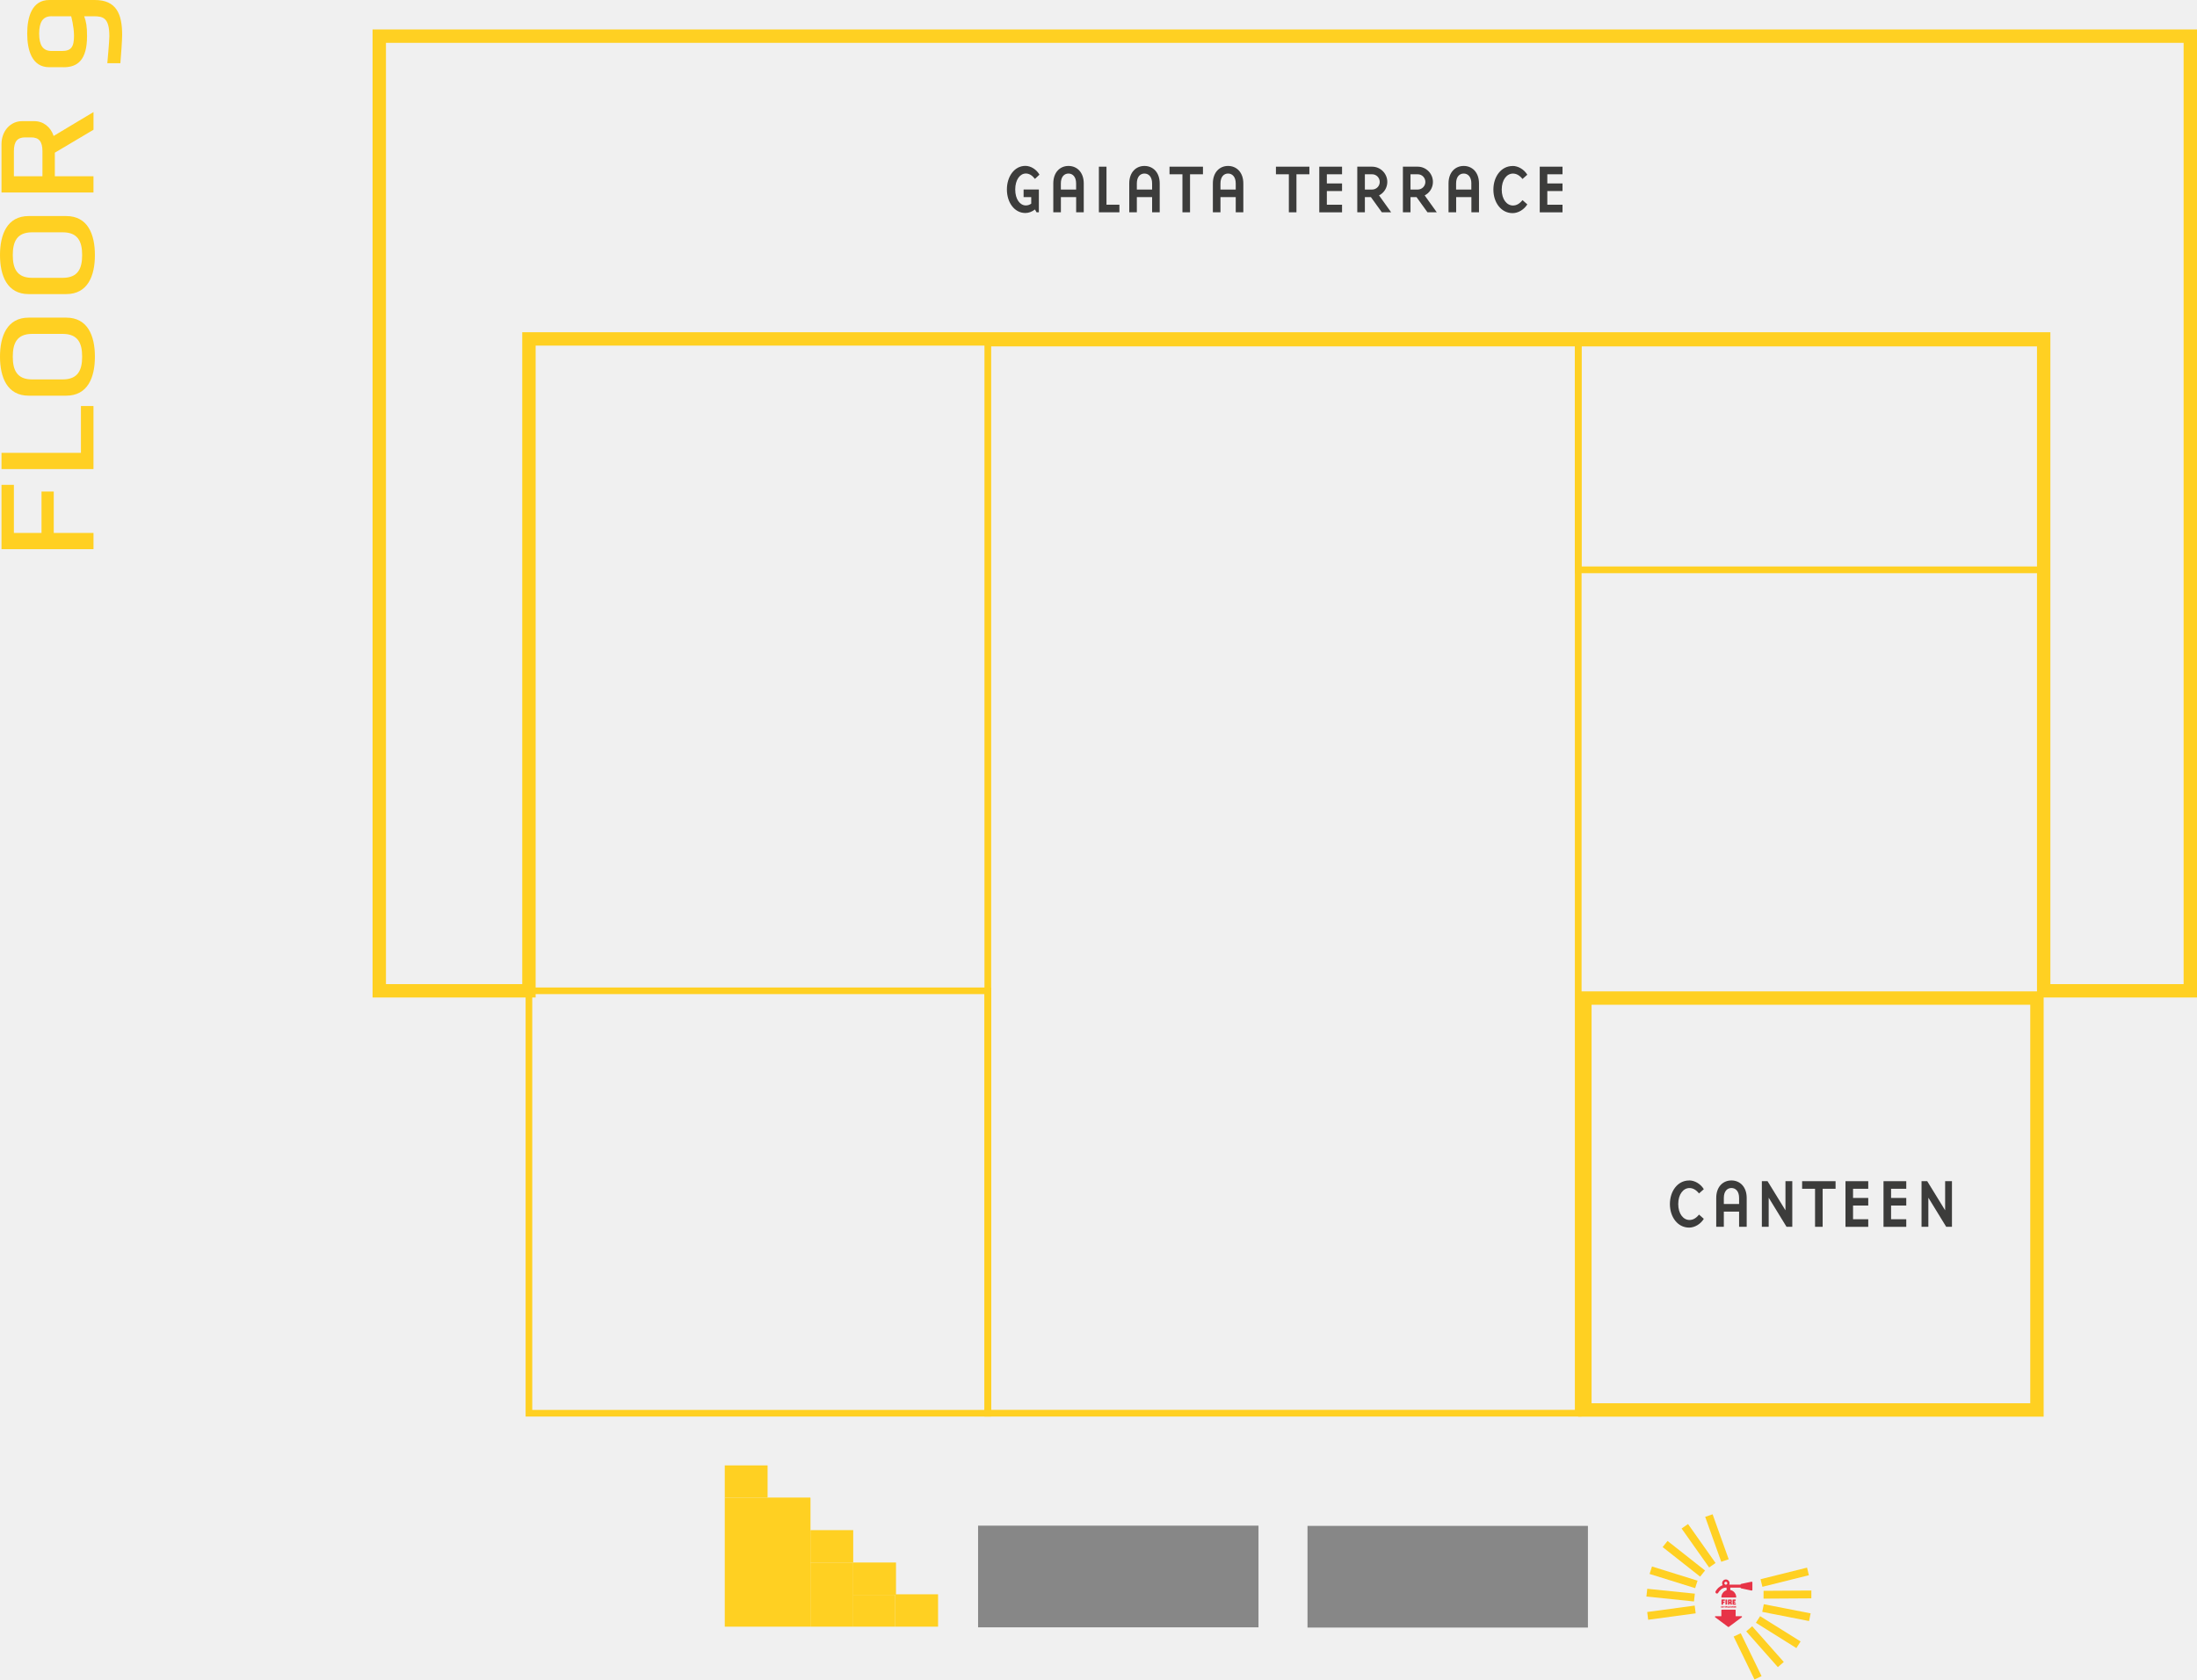
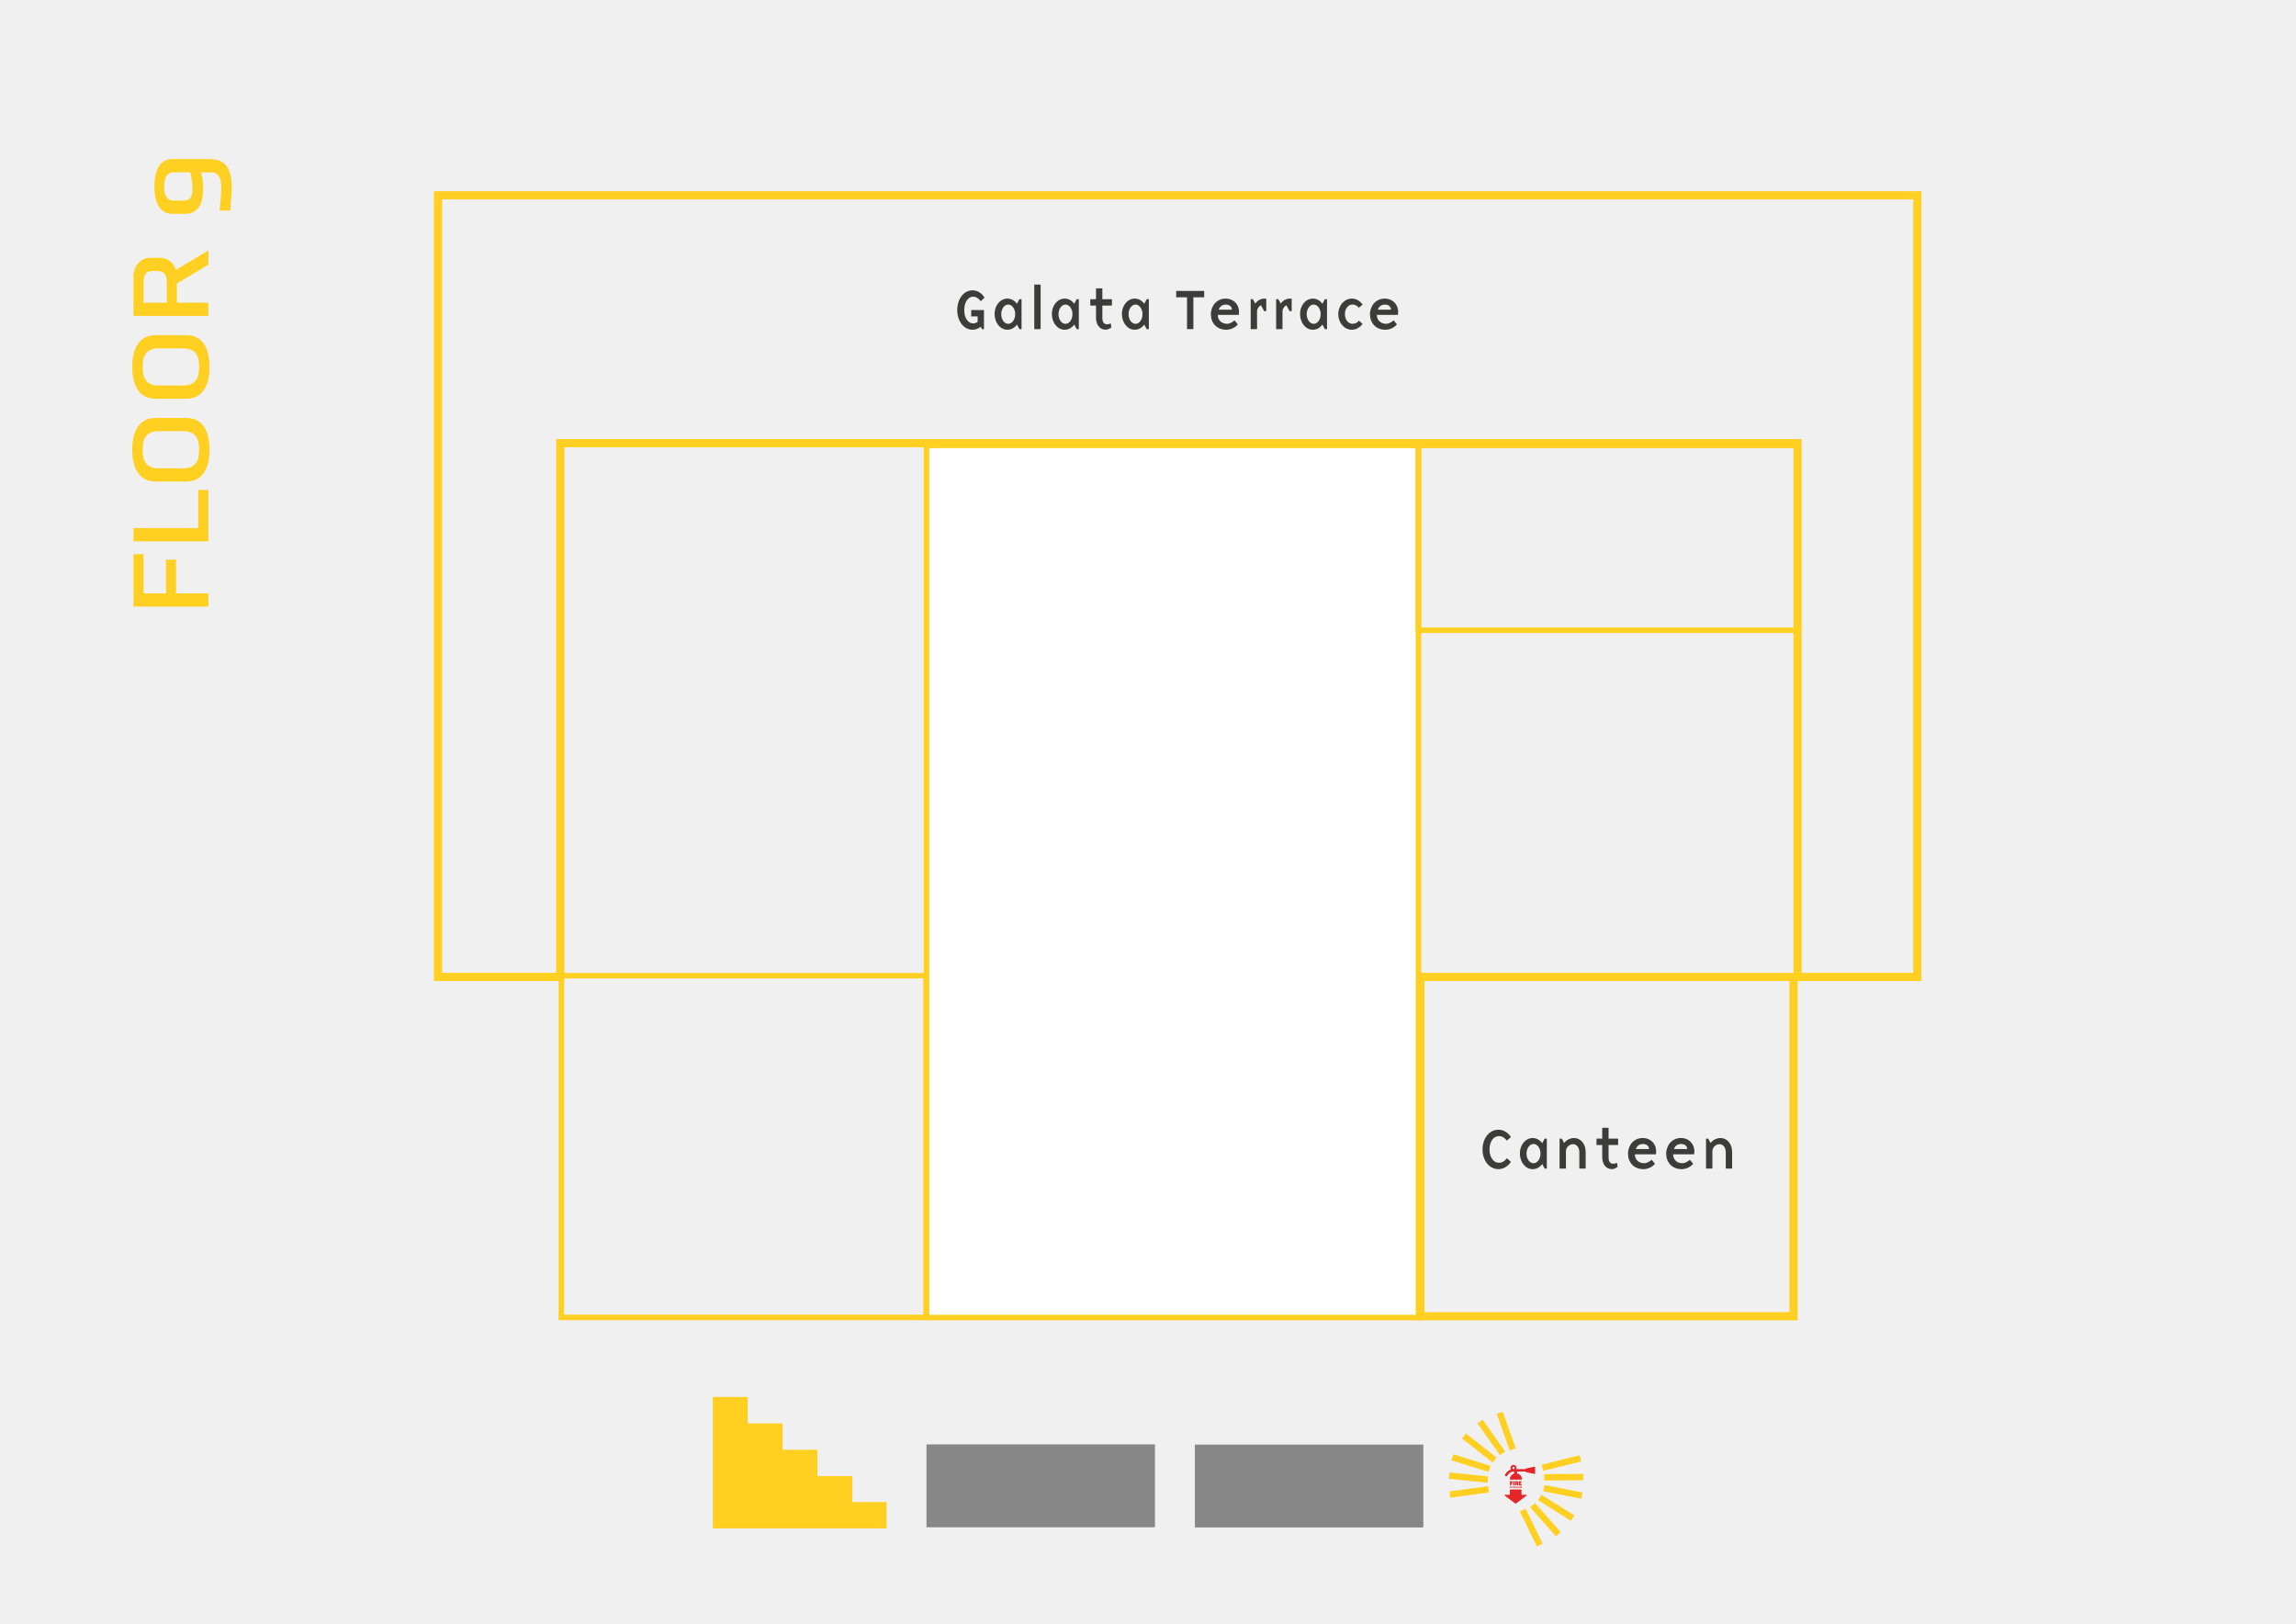
- <svg xmlns="http://www.w3.org/2000/svg" id="katman_1" data-name="katman 1" viewBox="0 0 656.31 501.79">
+ <svg xmlns="http://www.w3.org/2000/svg" id="katman_1" data-name="katman 1" viewBox="0 0 841.89 595.28">
  <defs>
    <style>
      .cls-1 {
        fill: #3c3c3b;
      }

      .cls-2 {
-         stroke-width: 4px;
+         stroke-width: 3.01px;
      }

      .cls-2, .cls-3, .cls-4, .cls-5 {
        fill: none;
+       }
+ 
+       .cls-2, .cls-3, .cls-4, .cls-5, .cls-6 {
        stroke: #ffd022;
        stroke-miterlimit: 10;
      }

-       .cls-3 {
-         stroke-width: 1.98px;
+       .cls-7 {
+         fill: #e52629;
      }

-       .cls-6 {
+       .cls-3 {
+         stroke-width: 1.97px;
+       }
+ 
+       .cls-8 {
        fill: #878787;
      }

      .cls-4 {
-         stroke-width: 2px;
+         stroke-width: 2.01px;
      }

      .cls-5 {
        stroke-width: 2.01px;
      }

-       .cls-7 {
-         fill: #ffd022;
+       .cls-6 {
+         fill: #fff;
+         stroke-width: 2.02px;
      }

-       .cls-8 {
-         fill: #e73447;
+       .cls-9 {
+         fill: #ffd022;
      }
    </style>
  </defs>
-   <rect class="cls-4" x="295.09" y="102.49" width="176.37" height="319.74" />
-   <polygon class="cls-7" points="506.55 482.03 492.36 483.95 492.07 481.63 506.25 479.71 506.55 482.03" />
-   <polygon class="cls-7" points="506.04 478.48 491.83 477.01 492.09 474.69 506.3 476.15 506.04 478.48" />
-   <polygon class="cls-7" points="506.39 474.5 492.78 470.26 493.5 468.03 507.11 472.27 506.39 474.5" />
-   <polygon class="cls-7" points="507.88 471.06 496.68 462.23 498.15 460.4 509.35 469.23 507.88 471.06" />
-   <polygon class="cls-7" points="510.57 468.32 502.34 456.68 504.27 455.35 512.49 466.99 510.57 468.32" />
-   <polygon class="cls-7" points="514.19 466.63 509.39 453.2 511.61 452.44 516.41 465.86 514.19 466.63" />
+   <rect class="cls-6" x="339.72" y="163.29" width="180.39" height="319.74" />
  <g>
-     <polygon class="cls-7" points="525.93 471.83 539.82 468.37 540.37 470.64 526.48 474.1 525.93 471.83" />
-     <polygon class="cls-7" points="526.83 475.3 541.11 475.21 541.1 477.55 526.82 477.64 526.83 475.3" />
-     <polygon class="cls-7" points="526.9 479.3 540.89 482.03 540.42 484.33 526.43 481.59 526.9 479.3" />
-     <polygon class="cls-7" points="525.8 482.88 537.89 490.43 536.63 492.41 524.54 484.85 525.8 482.88" />
-     <polygon class="cls-7" points="523.43 485.89 532.87 496.56 531.1 498.1 521.65 487.42 523.43 485.89" />
-     <polygon class="cls-7" points="520.01 487.97 526.24 500.79 524.12 501.79 517.89 488.97 520.01 487.97" />
+     <path class="cls-9" d="M76.4,222.39h-27.47v-19.22h3.7v14.37h8.25v-12.37h3.66v12.37h11.87v4.85Z" />
+     <path class="cls-9" d="M76.4,198.46h-27.47v-4.85h23.73v-13.99h3.74v18.84Z" />
+     <path class="cls-9" d="M57.06,153.22h11.21c6.42,0,8.57,5.42,8.57,11.66s-2.15,11.66-8.57,11.66h-11.21c-6.42,0-8.57-5.47-8.57-11.66s2.15-11.66,8.57-11.66ZM58.07,171.68h9.14c4.59,0,5.81-2.81,5.81-6.8s-1.22-6.8-5.81-6.8h-9.14c-4.55,0-5.77,2.81-5.77,6.8s1.22,6.8,5.77,6.8Z" />
+     <path class="cls-9" d="M57.06,122.87h11.21c6.42,0,8.57,5.42,8.57,11.66s-2.15,11.66-8.57,11.66h-11.21c-6.42,0-8.57-5.47-8.57-11.66s2.15-11.66,8.57-11.66ZM58.07,141.33h9.14c4.59,0,5.81-2.81,5.81-6.8s-1.22-6.8-5.81-6.8h-9.14c-4.55,0-5.77,2.81-5.77,6.8s1.22,6.8,5.77,6.8Z" />
+     <path class="cls-9" d="M76.4,97.08l-11.54,6.85v7.04h11.54v4.85h-27.47v-14.46c0-3.95,2.72-6.85,6.1-6.85h3.74c2.64,0,4.88,1.76,5.73,4.42l11.91-7.14v5.28ZM56,99.37c-2.28,0-3.37,1.14-3.37,4.14v7.47h8.53v-7.47c0-3-1.1-4.14-3.37-4.14h-1.79Z" />
+     <path class="cls-9" d="M67.5,78.39h-4.31c-5.24,0-6.58-5.23-6.58-10.04s1.34-10.04,6.58-10.04h13.61c6.38,0,8.17,4.09,8.17,10.42,0,1.86-.33,5.9-.53,8.47h-3.9s.61-6.61.61-8.04c0-5.42-1.75-5.99-4.63-5.99h-2.89c.61,1.67.85,2.95.85,5.95,0,7.09-2.8,9.28-6.99,9.28ZM63.88,63.17c-2.64,0-3.7,1.81-3.7,5.19s1.06,5.19,3.7,5.19h3.09c2.72,0,3.62-1.14,3.62-4.52,0-2.76-.85-5.85-.85-5.85h-5.85Z" />
+   </g>
+   <rect class="cls-4" x="205.83" y="357.71" width="133.74" height="125.28" />
+   <rect class="cls-3" x="206.66" y="229.05" width="132.92" height="0" />
+   <rect class="cls-5" x="520.11" y="163.29" width="139.05" height="67.76" />
+   <g>
+     <rect class="cls-8" x="339.72" y="529.54" width="83.77" height="30.38" />
+     <rect class="cls-8" x="438.13" y="529.61" width="83.77" height="30.38" />
+     <g>
+       <polygon class="cls-9" points="531.47 546.77 531.77 549.09 545.95 547.16 545.66 544.85 531.47 546.77" />
+       <polygon class="cls-9" points="545.71 541.29 531.5 539.82 531.23 542.15 545.44 543.62 545.71 541.29" />
+       <polygon class="cls-9" points="532.19 535.39 545.8 539.63 546.52 537.4 532.91 533.16 532.19 535.39" />
+       <polygon class="cls-9" points="536.09 527.37 547.28 536.19 548.76 534.37 537.56 525.54 536.09 527.37" />
+       <polygon class="cls-9" points="541.75 521.82 549.97 533.46 551.9 532.12 543.67 520.48 541.75 521.82" />
+       <polygon class="cls-9" points="548.8 518.34 553.6 531.76 555.81 531 551.02 517.57 548.8 518.34" />
+       <polygon class="cls-9" points="579.78 535.78 579.23 533.51 565.34 536.96 565.89 539.23 579.78 535.78" />
+       <polygon class="cls-9" points="566.23 540.44 566.22 542.78 580.51 542.69 580.52 540.35 566.23 540.44" />
+       <polygon class="cls-9" points="565.84 546.73 579.83 549.46 580.3 547.17 566.31 544.43 565.84 546.73" />
+       <polygon class="cls-9" points="563.95 549.99 576.03 557.55 577.3 555.57 565.21 548.01 563.95 549.99" />
+       <polygon class="cls-9" points="561.06 552.56 570.51 563.24 572.28 561.7 562.83 551.03 561.06 552.56" />
+       <polygon class="cls-9" points="557.3 554.11 563.53 566.93 565.65 565.93 559.42 553.1 557.3 554.11" />
+     </g>
+     <g>
+       <path class="cls-7" d="M554.66,543v.43s-.53,0-.53,0v.24s.44-.02.44-.02v.41s-.43.01-.43.01l.02.5-.49.03v-1.56s.98-.04.98-.04Z" />
+       <path class="cls-7" d="M555.35,543.03v1.52s-.48.03-.48.03l-.02-1.53.5-.02Z" />
+       <path class="cls-7" d="M556.16,544.08l-.08.02.02.48h-.48s-.02-1.51-.02-1.51l.74-.04.37.06.04.82-.16.08.3.43-.44.2-.29-.54ZM556.03,543.75l.25-.02v-.32s-.26,0-.26,0v.34Z" />
+       <path class="cls-7" d="M557.95,544.57h-.97s0-1.46,0-1.46l.09-.06.84-.02v.39s-.48,0-.48,0v.2s.35,0,.35,0v.36s-.38,0-.38,0v.21s.55-.01.55-.01v.4Z" />
+       <path class="cls-7" d="M553.86,545.47h-.3s0-.45,0-.45l.03-.02h.26s0,.11,0,.11h-.14s0,.06,0,.06h.11s0,.11,0,.11h-.11s0,.06,0,.06h.17s0,.12,0,.12Z" />
+       <path class="cls-7" d="M554.09,545.32l-.04.03v.12s-.17,0-.17,0l.03-.19.08-.05-.08-.05v-.17s.14,0,.14,0v.12s.04.04.04.04l.03-.03v-.12s.15,0,.15,0l-.02.17-.07.05.07.05.03.19h-.16s0-.11,0-.11l-.04-.03Z" />
+       <path class="cls-7" d="M554.68,545.13h-.12s.02.33.02.33h-.15s0-.33,0-.33h-.11s0-.13,0-.13h.35s0,.13,0,.13Z" />
+       <path class="cls-7" d="M554.87,545v.46s-.15,0-.15,0v-.47s.15,0,.15,0Z" />
+       <path class="cls-7" d="M555.33,545.47h-.14s0-.14,0-.14l-.1-.13v.26s-.14,0-.14,0v-.45s.13-.01.13-.01l.11.15v-.15s.14,0,.14,0v.46Z" />
+       <path class="cls-7" d="M555.47,545.01h.26s0,.13,0,.13h-.18v.2h.07s0-.12,0-.12h.14s-.01.26-.01.26h-.33s-.02-.38-.02-.38l.07-.09Z" />
+       <path class="cls-7" d="M556.18,545.01l.02.41-.06.05h-.29s-.03-.02-.03-.02v-.43s.14,0,.14,0v.31s.1-.01.1-.01v-.31s.13,0,.13,0Z" />
+       <path class="cls-7" d="M556.41,545v.46s-.15,0-.15,0v-.47s.15,0,.15,0Z" />
+       <path class="cls-7" d="M556.77,545v.13s-.14,0-.14,0v.03s.15.07.15.07v.23s-.3.03-.3.03v-.15s.15,0,.15,0v-.04s-.16-.09-.16-.09v-.19s.14-.01.14-.01h.16Z" />
+       <path class="cls-7" d="M557.08,545.3h-.09s0,.16,0,.16h-.14v-.45s.14,0,.14,0v.17s.09,0,.09,0v-.18s.15,0,.15,0v.48s-.15,0-.15,0v-.18Z" />
+       <path class="cls-7" d="M557.6,545.47h-.3s0-.45,0-.45l.03-.02h.26s0,.11,0,.11h-.14s0,.06,0,.06h.11s0,.11,0,.11h-.11s0,.06,0,.06h.17s0,.12,0,.12Z" />
+       <path class="cls-7" d="M557.82,545.32h-.02s0,.15,0,.15h-.15s0-.46,0-.46h.23s.11,0,.11,0v.25s-.04.03-.04.03l.09.13-.13.06-.09-.17ZM557.79,545.22h.08s0-.1,0-.1h-.08s0,.1,0,.1Z" />
+     </g>
+     <path class="cls-7" d="M551.76,548.33l3.88,2.89c.06.05.15.05.21,0l3.88-2.89c.06-.04.08-.12.06-.19-.02-.07-.09-.12-.16-.12h-1.74v-1.79c0-.1-.08-.17-.17-.17h-3.93c-.1,0-.17.08-.17.17v1.79h-1.74c-.07,0-.14.05-.16.12-.02.07,0,.15.06.19Z" />
+     <path class="cls-7" d="M562.81,537.77s-.08-.05-.14-.05c-.02,0-.03,0-.05,0l-3.1.66c-.05,0-.09.03-.12.08-.03.04-.05.09-.05.14h-3.38c.06-.14.1-.29.1-.44,0-.3-.11-.57-.33-.78-.22-.22-.48-.33-.78-.33s-.57.11-.78.33c-.22.22-.33.48-.33.78,0,.2.06.4.17.6-.26.08-.51.2-.75.36-.24.16-.44.31-.59.46-.15.15-.29.31-.42.48-.13.17-.22.3-.26.37-.04.07-.08.13-.1.18-.06.11-.06.22-.02.34.04.12.11.2.22.26.06.03.13.05.2.05.18,0,.32-.08.39-.24.02-.04.05-.09.1-.17.05-.08.14-.2.28-.37.14-.17.29-.32.46-.46.16-.14.38-.26.63-.37.26-.11.52-.16.8-.16h.22v.77c-.46.14-.83.4-1.12.79-.29.39-.43.83-.43,1.32v.07h4.43v-.07c0-.53-.17-1-.5-1.41-.33-.41-.76-.66-1.27-.77v-.71h3.06c0,.05.02.1.05.14.03.04.07.07.12.08l3.1.66s.03,0,.05,0c.06,0,.1-.02.14-.05.06-.04.08-.1.08-.17v-2.22c0-.07-.03-.13-.08-.17ZM555.28,538.48c-.09.09-.19.13-.31.13s-.22-.04-.31-.13c-.09-.09-.13-.19-.13-.31s.04-.22.13-.31c.09-.09.19-.13.31-.13s.22.04.31.13c.09.09.13.19.13.31s-.04.22-.13.31Z" />
+     <polygon class="cls-9" points="312.52 550.66 312.52 541.16 299.73 541.16 299.73 531.49 286.95 531.49 286.95 521.82 274.16 521.82 274.16 512.15 261.37 512.15 261.37 521.82 261.37 560.33 286.95 560.33 299.73 560.33 312.3 560.33 325.08 560.33 325.08 550.66 312.52 550.66" />
+   </g>
+   <g id="canteen">
+     <path class="cls-9" d="M656.16,359.65v121.41h-133.83v-121.41h133.83M659.16,356.65h-139.83v127.41h139.83v-127.41h0Z" />
+     <g>
+       <path class="cls-1" d="M549.51,414.17c1.72,0,3.53,1.07,4.51,2.69l-1.47,1.3c-.95-1.16-1.89-1.66-2.94-1.66-1.85,0-3.44,1.87-3.44,4.91s1.6,4.89,3.44,4.89c1.05,0,1.99-.48,2.94-1.66l1.47,1.3c-.99,1.62-2.79,2.69-4.51,2.69-3.53,0-5.9-3.25-5.9-7.22s2.37-7.24,5.9-7.24Z" />
+       <path class="cls-1" d="M566.39,428.41l-.88-1.66c-.88,1.18-2.1,1.89-3.51,1.89-2.62,0-4.66-2.54-4.7-5.71-.04-3.17,2.08-5.71,4.7-5.71,1.41,0,2.62.71,3.51,1.89l.88-1.66h.8v10.96h-.8ZM562.3,419.4c-1.43,0-2.56,1.6-2.56,3.53s1.13,3.53,2.56,3.53,2.56-1.6,2.56-3.53-1.13-3.53-2.56-3.53Z" />
+       <path class="cls-1" d="M579.1,428.41v-5.9c0-2-1.09-3.04-2.35-3.04s-2.56,1.15-2.56,2.58v6.36h-2.33v-10.96h.8l.88,1.6c.78-1.09,2.23-1.83,3.59-1.83,2.41,0,4.3,1.99,4.3,5.23v5.96h-2.33Z" />
+       <path class="cls-1" d="M585.4,419.78v-2.33h2.1v-3.97h2.33v3.97h3.51v2.33h-3.51v4.58c0,1.66.78,2.29,1.72,2.29.5,0,.88-.15,1.34-.34l.27,1.43c-.61.52-1.36.88-2.2.88-1.93,0-3.46-1.68-3.46-4.37v-4.47h-2.1Z" />
+       <path class="cls-1" d="M602.81,426.45c1.24,0,2.2-.74,2.81-1.26l1.22,1.47c-.9,1.11-2.52,1.97-4.24,1.97-3.55,0-5.65-2.54-5.65-5.67s2.18-5.75,5.4-5.75,5.4,2.64,4.83,5.98h-7.68c-.11,1.49,1.03,3.25,3.32,3.25ZM604.66,421.27c0-1.07-.84-1.87-2.29-1.87-.94,0-2.06.46-2.56,1.87h4.85Z" />
+       <path class="cls-1" d="M616.82,426.45c1.24,0,2.2-.74,2.81-1.26l1.22,1.47c-.9,1.11-2.52,1.97-4.24,1.97-3.55,0-5.65-2.54-5.65-5.67s2.18-5.75,5.4-5.75,5.4,2.64,4.83,5.98h-7.68c-.11,1.49,1.03,3.25,3.32,3.25ZM618.66,421.27c0-1.07-.84-1.87-2.29-1.87-.94,0-2.06.46-2.56,1.87h4.85Z" />
+       <path class="cls-1" d="M632.8,428.41v-5.9c0-2-1.09-3.04-2.35-3.04s-2.56,1.15-2.56,2.58v6.36h-2.33v-10.96h.8l.88,1.6c.78-1.09,2.23-1.83,3.59-1.83,2.41,0,4.3,1.99,4.3,5.23v5.96h-2.33Z" />
+     </g>
+   </g>
+   <g id="galataterrace">
+     <polygon class="cls-2" points="160.61 358.15 160.61 71.6 703.04 71.6 703.04 358.15 659.12 358.15 659.12 162.48 205.44 162.48 205.44 358.15 160.61 358.15 160.61 358.15" />
  </g>
  <g>
-     <path class="cls-8" d="M515.25,477.86v.43s-.53,0-.53,0v.24s.44-.02.44-.02v.41s-.43.01-.43.01l.02.5-.49.03v-1.56s.98-.04.98-.04Z" />
-     <path class="cls-8" d="M515.94,477.89v1.52s-.48.03-.48.03l-.02-1.53.5-.02Z" />
-     <path class="cls-8" d="M516.75,478.94l-.08.02.02.48h-.48s-.02-1.51-.02-1.51l.74-.04.37.06.04.82-.16.08.3.43-.44.2-.29-.54ZM516.63,478.61l.25-.02v-.32s-.26,0-.26,0v.34Z" />
-     <path class="cls-8" d="M518.54,479.43h-.97s0-1.46,0-1.46l.09-.06.84-.02v.39s-.48,0-.48,0v.2s.35,0,.35,0v.36s-.38,0-.38,0v.21s.55-.01.55-.01v.4Z" />
-     <path class="cls-8" d="M514.45,480.34h-.3s0-.45,0-.45l.03-.02h.26s0,.11,0,.11h-.14s0,.06,0,.06h.11s0,.11,0,.11h-.11s0,.06,0,.06h.17s0,.12,0,.12Z" />
-     <path class="cls-8" d="M514.69,480.18l-.04.03v.12s-.17,0-.17,0l.03-.19.08-.05-.08-.05v-.17s.14,0,.14,0v.12s.04.04.04.04l.03-.03v-.12s.15,0,.15,0l-.02.17-.07.05.07.05.03.19h-.16s0-.11,0-.11l-.04-.03Z" />
-     <path class="cls-8" d="M515.27,480h-.12s.02.33.02.33h-.15s0-.33,0-.33h-.11s0-.13,0-.13h.35s0,.13,0,.13Z" />
-     <path class="cls-8" d="M515.47,479.87v.46s-.15,0-.15,0v-.47s.15,0,.15,0Z" />
-     <path class="cls-8" d="M515.92,480.33h-.14s0-.14,0-.14l-.1-.13v.26s-.14,0-.14,0v-.45s.13-.01.13-.01l.11.15v-.15s.14,0,.14,0v.46Z" />
-     <path class="cls-8" d="M516.07,479.87h.26s0,.13,0,.13h-.18v.2h.07s0-.12,0-.12h.14s-.01.26-.01.26h-.33s-.02-.38-.02-.38l.07-.09Z" />
-     <path class="cls-8" d="M516.77,479.87l.02.41-.06.05h-.29s-.03-.02-.03-.02v-.43s.14,0,.14,0v.31s.1-.01.1-.01v-.31s.13,0,.13,0Z" />
-     <path class="cls-8" d="M517,479.87v.46s-.15,0-.15,0v-.47s.15,0,.15,0Z" />
-     <path class="cls-8" d="M517.37,479.86v.13s-.14,0-.14,0v.03s.15.07.15.07v.23s-.3.03-.3.03v-.15s.15,0,.15,0v-.04s-.16-.09-.16-.09v-.19s.14-.01.14-.01h.16Z" />
-     <path class="cls-8" d="M517.67,480.16h-.09s0,.16,0,.16h-.14v-.45s.14,0,.14,0v.17s.09,0,.09,0v-.18s.15,0,.15,0v.48s-.15,0-.15,0v-.18Z" />
-     <path class="cls-8" d="M518.19,480.34h-.3s0-.45,0-.45l.03-.02h.26s0,.11,0,.11h-.14s0,.06,0,.06h.11s0,.11,0,.11h-.11s0,.06,0,.06h.17s0,.12,0,.12Z" />
-     <path class="cls-8" d="M518.42,480.19h-.02s0,.15,0,.15h-.15s0-.46,0-.46h.23s.11,0,.11,0v.25s-.04.03-.04.03l.09.13-.13.06-.09-.17ZM518.38,480.09h.08s0-.1,0-.1h-.08s0,.1,0,.1Z" />
+     <path class="cls-1" d="M358.47,116h-2.35v-2.33h4.68v6.99h-.71l-.48-.86c-.86.69-1.91,1.09-2.94,1.09-3.38,0-5.67-3.25-5.67-7.22s2.29-7.24,5.67-7.24c1.66,0,3.38,1.07,4.33,2.69l-1.39,1.3c-.9-1.16-1.81-1.66-2.79-1.66-1.76,0-3.25,1.87-3.25,4.91s1.49,4.89,3.25,4.89c.57,0,1.11-.17,1.66-.55v-2.02Z" />
+     <path class="cls-1" d="M373.78,120.66l-.88-1.66c-.88,1.18-2.1,1.89-3.51,1.89-2.62,0-4.66-2.54-4.7-5.71-.04-3.17,2.08-5.71,4.7-5.71,1.41,0,2.62.71,3.51,1.89l.88-1.66h.8v10.96h-.8ZM369.69,111.66c-1.43,0-2.56,1.6-2.56,3.53s1.13,3.53,2.56,3.53,2.56-1.6,2.56-3.53-1.13-3.53-2.56-3.53Z" />
+     <path class="cls-1" d="M379.24,104.33h2.33v16.33h-2.33v-16.33Z" />
+     <path class="cls-1" d="M394.78,120.66l-.88-1.66c-.88,1.18-2.1,1.89-3.51,1.89-2.62,0-4.66-2.54-4.7-5.71-.04-3.17,2.08-5.71,4.7-5.71,1.41,0,2.62.71,3.51,1.89l.88-1.66h.8v10.96h-.8ZM390.69,111.66c-1.43,0-2.56,1.6-2.56,3.53s1.13,3.53,2.56,3.53,2.56-1.6,2.56-3.53-1.13-3.53-2.56-3.53Z" />
+     <path class="cls-1" d="M399.78,112.03v-2.33h2.1v-3.97h2.33v3.97h3.51v2.33h-3.51v4.58c0,1.66.78,2.29,1.72,2.29.5,0,.88-.15,1.34-.34l.27,1.43c-.61.52-1.36.88-2.2.88-1.93,0-3.46-1.68-3.46-4.37v-4.47h-2.1Z" />
+     <path class="cls-1" d="M420.46,120.66l-.88-1.66c-.88,1.18-2.1,1.89-3.51,1.89-2.62,0-4.66-2.54-4.7-5.71-.04-3.17,2.08-5.71,4.7-5.71,1.41,0,2.62.71,3.51,1.89l.88-1.66h.8v10.96h-.8ZM416.37,111.66c-1.43,0-2.56,1.6-2.56,3.53s1.13,3.53,2.56,3.53,2.56-1.6,2.56-3.53-1.13-3.53-2.56-3.53Z" />
+     <path class="cls-1" d="M431.28,108.99v-2.33h10.27v2.33h-3.97v11.67h-2.33v-11.67h-3.97Z" />
+     <path class="cls-1" d="M449.86,118.71c1.24,0,2.2-.74,2.81-1.26l1.22,1.47c-.9,1.11-2.52,1.97-4.24,1.97-3.55,0-5.65-2.54-5.65-5.67s2.18-5.75,5.4-5.75,5.4,2.64,4.83,5.98h-7.68c-.11,1.49,1.03,3.25,3.32,3.25ZM451.71,113.53c0-1.07-.84-1.87-2.29-1.87-.94,0-2.06.46-2.56,1.87h4.85Z" />
+     <path class="cls-1" d="M460.93,114.3v6.36h-2.33v-10.96h.8l.88,1.6c.78-1.09,2-1.83,3.36-1.83.21,0,.67.06.67.06v4.54h-.78l-1.16-2.16c-.84.4-1.45,1.32-1.45,2.39Z" />
+     <path class="cls-1" d="M470.26,114.3v6.36h-2.33v-10.96h.8l.88,1.6c.78-1.09,2-1.83,3.36-1.83.21,0,.67.06.67.06v4.54h-.78l-1.16-2.16c-.84.4-1.45,1.32-1.45,2.39Z" />
+     <path class="cls-1" d="M485.79,120.66l-.88-1.66c-.88,1.18-2.1,1.89-3.51,1.89-2.62,0-4.66-2.54-4.7-5.71-.04-3.17,2.08-5.71,4.7-5.71,1.41,0,2.62.71,3.51,1.89l.88-1.66h.8v10.96h-.8ZM481.7,111.66c-1.43,0-2.56,1.6-2.56,3.53s1.13,3.53,2.56,3.53,2.56-1.6,2.56-3.53-1.13-3.53-2.56-3.53Z" />
+     <path class="cls-1" d="M498.23,112.83c-.55-.8-1.49-1.18-2.33-1.18-1.51,0-2.75,1.49-2.75,3.53s1.24,3.53,2.75,3.53c.84,0,1.87-.34,2.33-1.18l1.39,1.18c-.9,1.32-2.33,2.18-3.93,2.18-2.77,0-4.98-2.54-4.98-5.71s2.2-5.71,4.98-5.71c1.6,0,3.02.86,3.95,2.18l-1.41,1.18Z" />
+     <path class="cls-1" d="M508.2,118.71c1.24,0,2.2-.74,2.81-1.26l1.22,1.47c-.9,1.11-2.52,1.97-4.24,1.97-3.55,0-5.65-2.54-5.65-5.67s2.18-5.75,5.4-5.75,5.4,2.64,4.83,5.98h-7.68c-.11,1.49,1.03,3.25,3.32,3.25ZM510.05,113.53c0-1.07-.84-1.87-2.29-1.87-.94,0-2.06.46-2.56,1.87h4.85Z" />
  </g>
-   <path class="cls-8" d="M512.36,483.19l3.88,2.89c.06.05.15.05.21,0l3.88-2.89c.06-.04.08-.12.06-.19-.02-.07-.09-.12-.16-.12h-1.74v-1.79c0-.1-.08-.17-.17-.17h-3.93c-.1,0-.17.08-.17.17v1.79h-1.74c-.07,0-.14.05-.16.12-.02.07,0,.15.06.19Z" />
-   <path class="cls-8" d="M523.41,472.63s-.08-.05-.14-.05c-.02,0-.03,0-.05,0l-3.1.66c-.05,0-.09.03-.12.08-.03.04-.05.09-.05.14h-3.38c.06-.14.1-.29.1-.44,0-.3-.11-.57-.33-.78-.22-.22-.48-.33-.78-.33s-.57.11-.78.33c-.22.22-.33.48-.33.78,0,.2.06.4.17.6-.26.08-.51.2-.75.36-.24.16-.44.31-.59.46-.15.15-.29.31-.42.48-.13.17-.22.3-.26.37-.04.07-.08.13-.1.18-.06.11-.06.22-.02.34.04.12.11.2.22.26.06.03.13.05.2.05.18,0,.32-.08.39-.24.02-.04.05-.09.1-.17.05-.08.14-.2.28-.37.14-.17.29-.32.46-.46.16-.14.38-.26.63-.37.26-.11.52-.16.8-.16h.22v.77c-.46.14-.83.4-1.12.79-.29.39-.43.83-.43,1.32v.07h4.43v-.07c0-.53-.17-1-.5-1.41-.33-.41-.76-.66-1.27-.77v-.71h3.06c0,.05.02.1.05.14.03.04.07.07.12.08l3.1.66s.03,0,.05,0c.06,0,.1-.02.14-.05.06-.04.08-.1.08-.17v-2.22c0-.07-.03-.13-.08-.17ZM515.87,473.34c-.09.09-.19.13-.31.13s-.22-.04-.31-.13c-.09-.09-.13-.19-.13-.31s.04-.22.13-.31c.09-.09.19-.13.31-.13s.22.04.31.13c.09.09.13.19.13.31s-.04.22-.13.31Z" />
-   <g>
-     <path class="cls-7" d="M27.92,164.08H.45v-19.22h3.7v14.37h8.25v-12.37h3.66v12.37h11.87v4.85Z" />
-     <path class="cls-7" d="M27.92,140.15H.45v-4.85h23.73v-13.99h3.74v18.84Z" />
-     <path class="cls-7" d="M8.57,94.9h11.21c6.42,0,8.57,5.42,8.57,11.66s-2.15,11.66-8.57,11.66h-11.21c-6.42,0-8.57-5.47-8.57-11.66s2.15-11.66,8.57-11.66ZM9.59,113.36h9.14c4.59,0,5.81-2.81,5.81-6.8s-1.22-6.8-5.81-6.8h-9.14c-4.55,0-5.77,2.81-5.77,6.8s1.22,6.8,5.77,6.8Z" />
-     <path class="cls-7" d="M8.57,64.55h11.21c6.42,0,8.57,5.42,8.57,11.66s-2.15,11.66-8.57,11.66h-11.21c-6.42,0-8.57-5.47-8.57-11.66s2.15-11.66,8.57-11.66ZM9.59,83.01h9.14c4.59,0,5.81-2.81,5.81-6.8s-1.22-6.8-5.81-6.8h-9.14c-4.55,0-5.77,2.81-5.77,6.8s1.22,6.8,5.77,6.8Z" />
-     <path class="cls-7" d="M27.92,38.77l-11.54,6.85v7.04h11.54v4.85H.45v-14.46c0-3.95,2.72-6.85,6.1-6.85h3.74c2.64,0,4.88,1.76,5.73,4.42l11.91-7.14v5.28ZM7.52,41.05c-2.28,0-3.37,1.14-3.37,4.14v7.47h8.53v-7.47c0-3-1.1-4.14-3.37-4.14h-1.79Z" />
-     <path class="cls-7" d="M19.02,20.08h-4.31c-5.24,0-6.58-5.23-6.58-10.04S9.47,0,14.71,0h13.61c6.38,0,8.17,4.09,8.17,10.42,0,1.86-.33,5.9-.53,8.47h-3.9s.61-6.61.61-8.04c0-5.42-1.75-5.99-4.63-5.99h-2.89c.61,1.67.85,2.95.85,5.95,0,7.09-2.8,9.28-6.99,9.28ZM15.4,4.85c-2.64,0-3.7,1.81-3.7,5.19s1.06,5.19,3.7,5.19h3.09c2.72,0,3.62-1.14,3.62-4.52,0-2.76-.85-5.85-.85-5.85h-5.85Z" />
-   </g>
-   <path class="cls-7" d="M606.5,300.2v119.06h-131.05v-119.06h131.05M610.5,296.2h-139.05v127.06h139.05v-127.06h0Z" />
-   <g>
-     <path class="cls-1" d="M504.59,352.68c1.68,0,3.43,1.04,4.39,2.62l-1.43,1.27c-.92-1.12-1.84-1.61-2.86-1.61-1.8,0-3.35,1.82-3.35,4.78s1.55,4.76,3.35,4.76c1.02,0,1.94-.47,2.86-1.61l1.43,1.27c-.96,1.57-2.72,2.62-4.39,2.62-3.43,0-5.74-3.17-5.74-7.03s2.31-7.05,5.74-7.05Z" />
-     <path class="cls-1" d="M514.96,366.54h-2.27v-8.62c0-3.37,2.04-5.23,4.54-5.23s4.56,1.86,4.56,5.23v8.62h-2.27v-4.54h-4.56v4.54ZM519.52,357.91c0-2-1.04-2.96-2.29-2.96s-2.27.96-2.27,2.96v1.82h4.56v-1.82Z" />
-     <path class="cls-1" d="M533.37,352.91h2.04v13.63h-1.72l-5.33-8.7v8.7h-2.04v-13.63h1.7l5.35,8.7v-8.7Z" />
-     <path class="cls-1" d="M538.35,355.18v-2.27h9.99v2.27h-3.86v11.36h-2.27v-11.36h-3.86Z" />
-     <path class="cls-1" d="M551.3,352.91h6.8v2.27h-4.54v2.74h4.54v2.27h-4.54v4.09h4.54v2.27h-6.8v-13.63Z" />
-     <path class="cls-1" d="M562.66,352.91h6.8v2.27h-4.54v2.74h4.54v2.27h-4.54v4.09h4.54v2.27h-6.8v-13.63Z" />
-     <path class="cls-1" d="M581.07,352.91h2.04v13.63h-1.72l-5.33-8.7v8.7h-2.04v-13.63h1.7l5.35,8.7v-8.7Z" />
-   </g>
-   <rect class="cls-3" x="158.01" y="296.03" width="137.08" height="126.21" />
-   <rect class="cls-4" x="158.01" y="168.25" width="137.08" height="0" />
-   <rect class="cls-5" x="471.45" y="102.49" width="139.05" height="67.76" />
-   <g>
-     <path class="cls-1" d="M308.07,58.89h-2.29v-2.27h4.56v6.8h-.7l-.47-.84c-.84.67-1.86,1.06-2.86,1.06-3.29,0-5.52-3.17-5.52-7.03s2.23-7.05,5.52-7.05c1.61,0,3.29,1.04,4.21,2.62l-1.35,1.27c-.88-1.12-1.76-1.61-2.72-1.61-1.72,0-3.17,1.82-3.17,4.78s1.45,4.76,3.17,4.76c.55,0,1.08-.16,1.61-.53v-1.96Z" />
-     <path class="cls-1" d="M316.92,63.43h-2.27v-8.62c0-3.37,2.04-5.23,4.54-5.23s4.56,1.86,4.56,5.23v8.62h-2.27v-4.54h-4.56v4.54ZM321.47,54.81c0-2-1.04-2.96-2.29-2.96s-2.27.96-2.27,2.96v1.82h4.56v-1.82Z" />
-     <path class="cls-1" d="M330.54,61.16h3.86v2.27h-6.13v-13.63h2.27v11.36Z" />
-     <path class="cls-1" d="M339.61,63.43h-2.27v-8.62c0-3.37,2.04-5.23,4.54-5.23s4.56,1.86,4.56,5.23v8.62h-2.27v-4.54h-4.56v4.54ZM344.17,54.81c0-2-1.04-2.96-2.29-2.96s-2.27.96-2.27,2.96v1.82h4.56v-1.82Z" />
-     <path class="cls-1" d="M349.37,52.07v-2.27h9.99v2.27h-3.86v11.36h-2.27v-11.36h-3.86Z" />
-     <path class="cls-1" d="M364.59,63.43h-2.27v-8.62c0-3.37,2.04-5.23,4.54-5.23s4.56,1.86,4.56,5.23v8.62h-2.27v-4.54h-4.56v4.54ZM369.15,54.81c0-2-1.04-2.96-2.29-2.96s-2.27.96-2.27,2.96v1.82h4.56v-1.82Z" />
-     <path class="cls-1" d="M381.16,52.07v-2.27h9.99v2.27h-3.86v11.36h-2.27v-11.36h-3.86Z" />
-     <path class="cls-1" d="M394.11,49.8h6.8v2.27h-4.54v2.74h4.54v2.27h-4.54v4.09h4.54v2.27h-6.8v-13.63Z" />
-     <path class="cls-1" d="M415.58,63.43h-2.78l-3.27-4.54h-1.8v4.54h-2.27v-13.63h4.43c2.49,0,4.54,2.04,4.54,4.56,0,1.74-1,3.29-2.47,4.02l3.62,5.05ZM412.17,54.36c0-1.27-1.02-2.29-2.27-2.29h-2.17v4.56h2.17c1.25,0,2.27-1.02,2.27-2.27Z" />
-     <path class="cls-1" d="M429.21,63.43h-2.78l-3.27-4.54h-1.8v4.54h-2.27v-13.63h4.43c2.49,0,4.54,2.04,4.54,4.56,0,1.74-1,3.29-2.47,4.02l3.62,5.05ZM425.8,54.36c0-1.27-1.02-2.29-2.27-2.29h-2.17v4.56h2.17c1.25,0,2.27-1.02,2.27-2.27Z" />
-     <path class="cls-1" d="M434.99,63.43h-2.27v-8.62c0-3.37,2.04-5.23,4.54-5.23s4.56,1.86,4.56,5.23v8.62h-2.27v-4.54h-4.55v4.54ZM439.54,54.81c0-2-1.04-2.96-2.29-2.96s-2.27.96-2.27,2.96v1.82h4.55v-1.82Z" />
-     <path class="cls-1" d="M451.86,49.58c1.68,0,3.43,1.04,4.39,2.62l-1.43,1.27c-.92-1.12-1.84-1.61-2.86-1.61-1.8,0-3.35,1.82-3.35,4.78s1.55,4.76,3.35,4.76c1.02,0,1.94-.47,2.86-1.61l1.43,1.27c-.96,1.57-2.72,2.62-4.39,2.62-3.43,0-5.74-3.17-5.74-7.03s2.31-7.05,5.74-7.05Z" />
-     <path class="cls-1" d="M459.97,49.8h6.8v2.27h-4.54v2.74h4.54v2.27h-4.54v4.09h4.54v2.27h-6.8v-13.63Z" />
-   </g>
-   <rect class="cls-6" x="292.18" y="455.83" width="83.77" height="30.38" />
-   <rect class="cls-6" x="390.59" y="455.9" width="83.77" height="30.38" />
-   <g>
-     <rect class="cls-7" x="216.51" y="437.83" width="12.79" height="9.67" />
-     <rect class="cls-7" x="242.09" y="457.17" width="12.79" height="9.67" />
-     <rect class="cls-7" x="229.3" y="447.5" width="12.79" height="9.67" />
-     <rect class="cls-7" x="254.87" y="466.84" width="12.79" height="9.67" />
-     <rect class="cls-7" x="267.44" y="476.34" width="12.79" height="9.67" />
-     <rect class="cls-7" x="216.51" y="447.5" width="25.57" height="38.51" />
-     <rect class="cls-7" x="242.09" y="466.84" width="12.79" height="19.17" />
-     <rect class="cls-7" x="254.87" y="476.51" width="12.57" height="9.5" />
-   </g>
-   <polygon class="cls-2" points="113.3 296.03 113.3 10.8 654.31 10.8 654.31 296.03 610.51 296.03 610.51 101.26 158.01 101.26 158.01 296.03 113.3 296.03 113.3 296.03" />
</svg>
